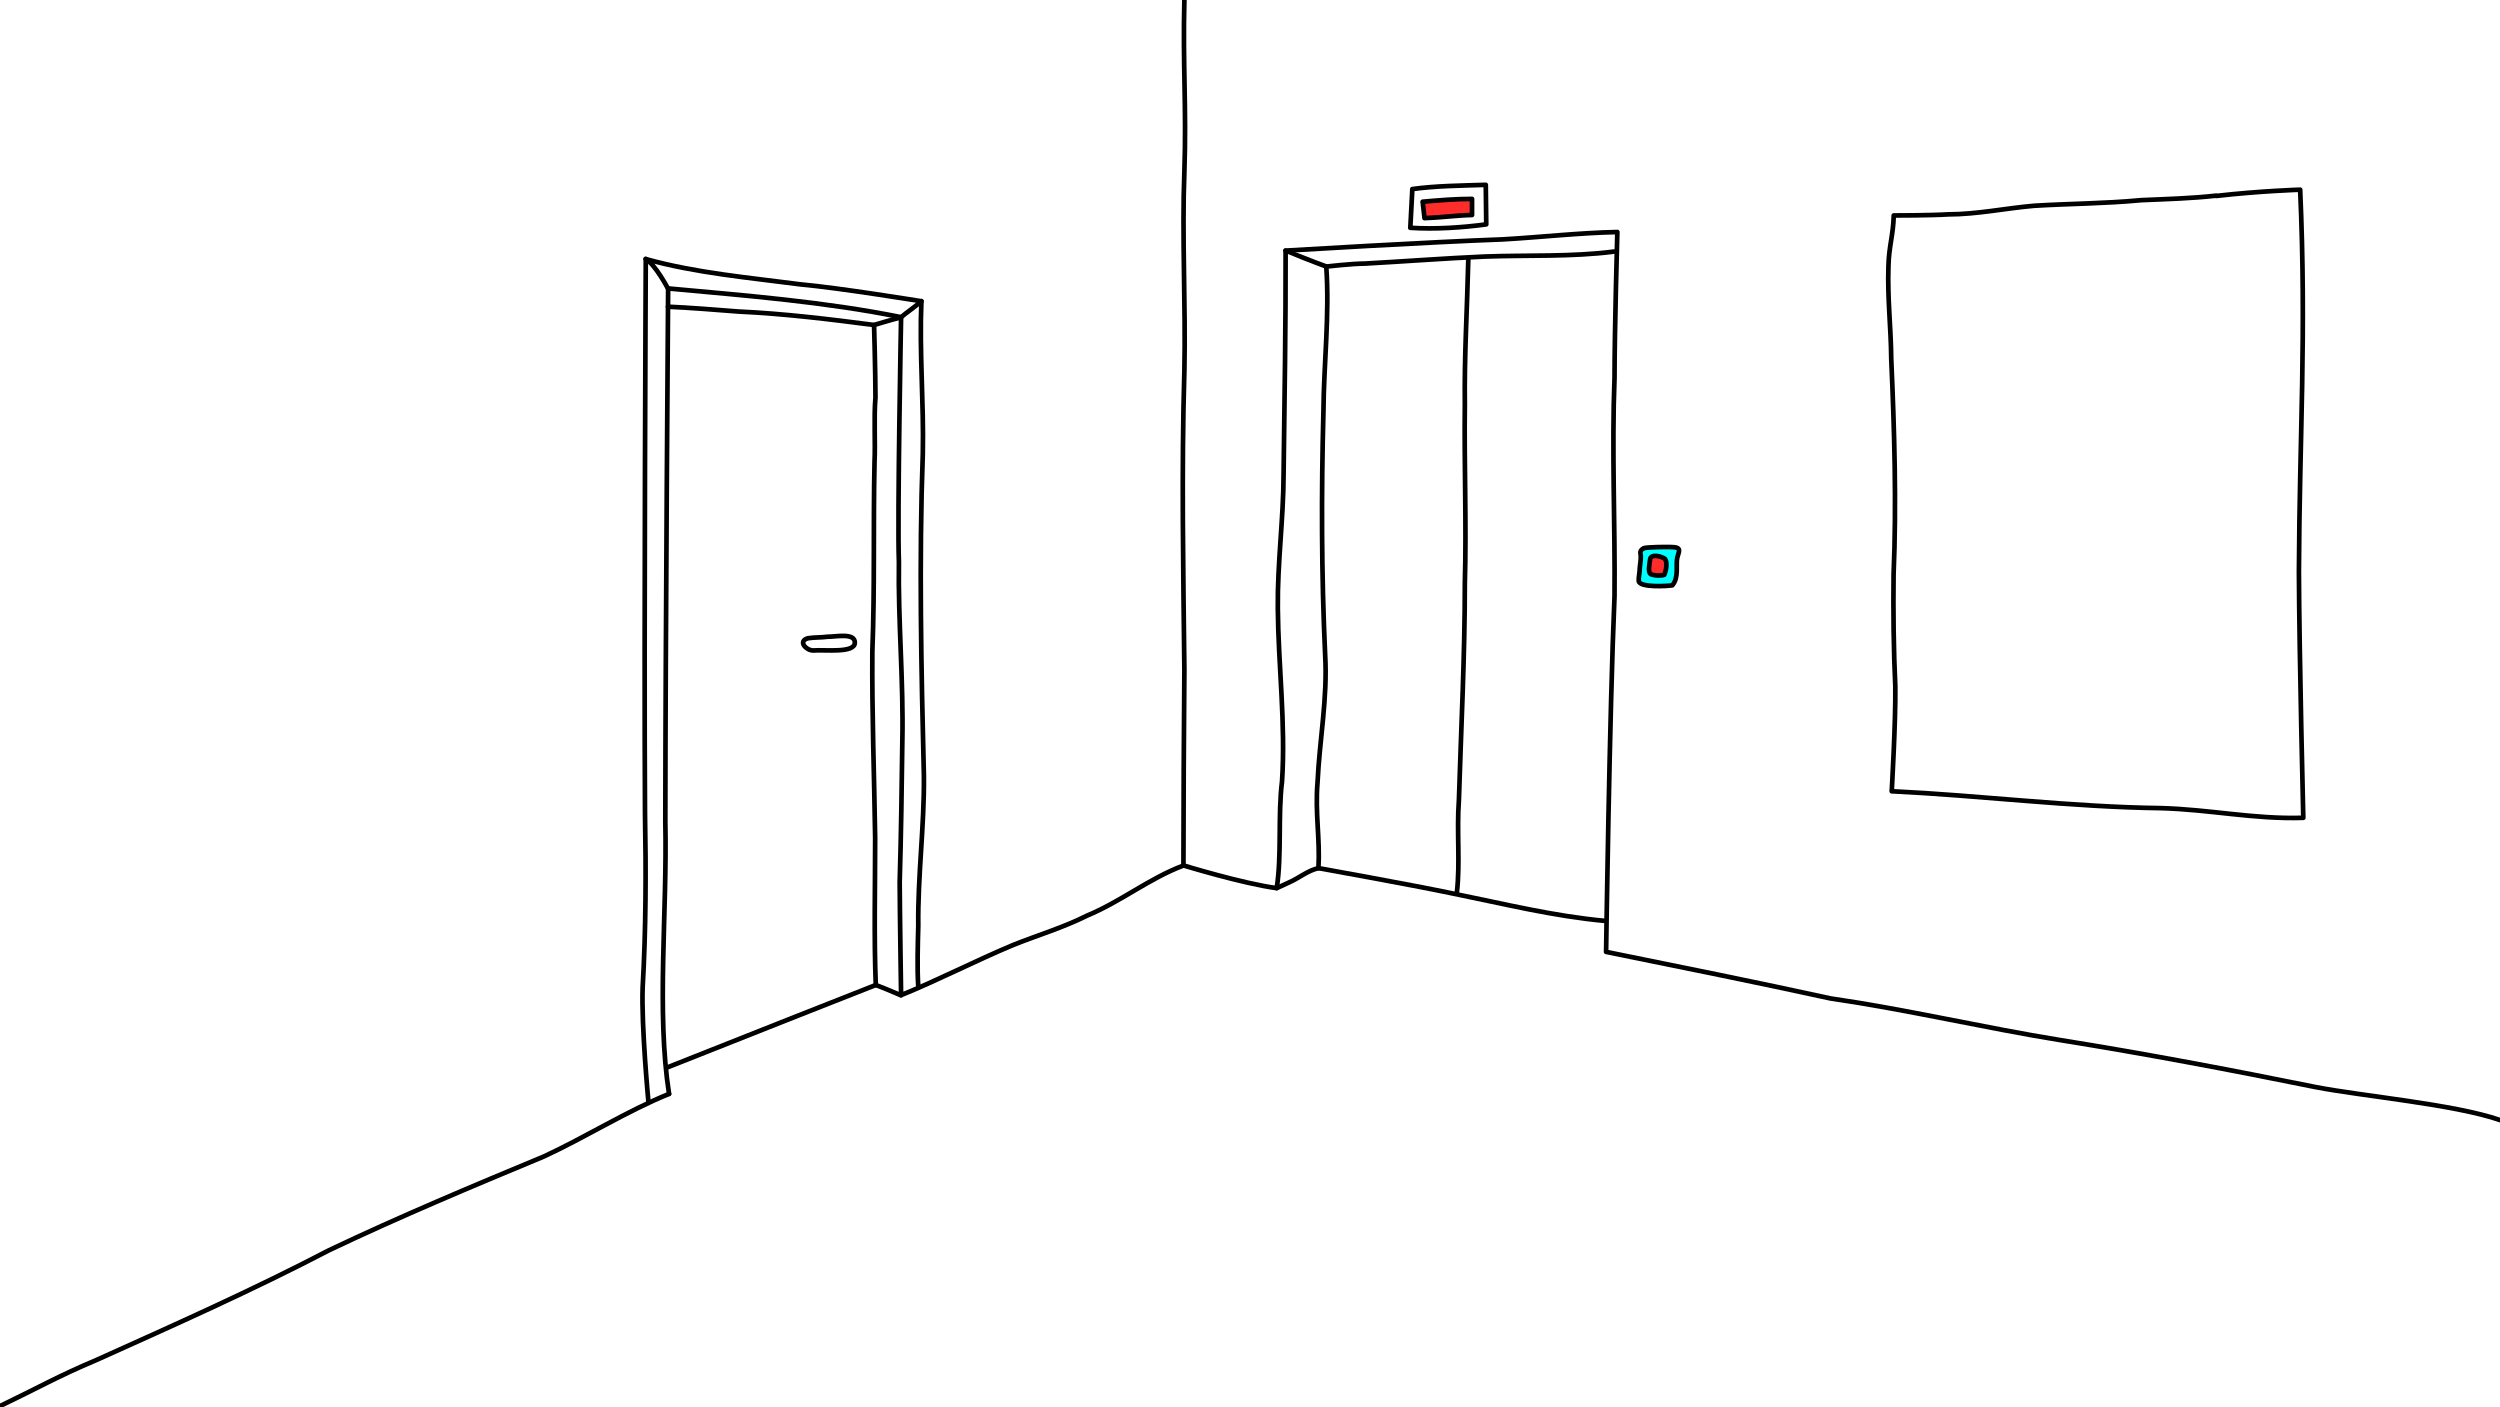
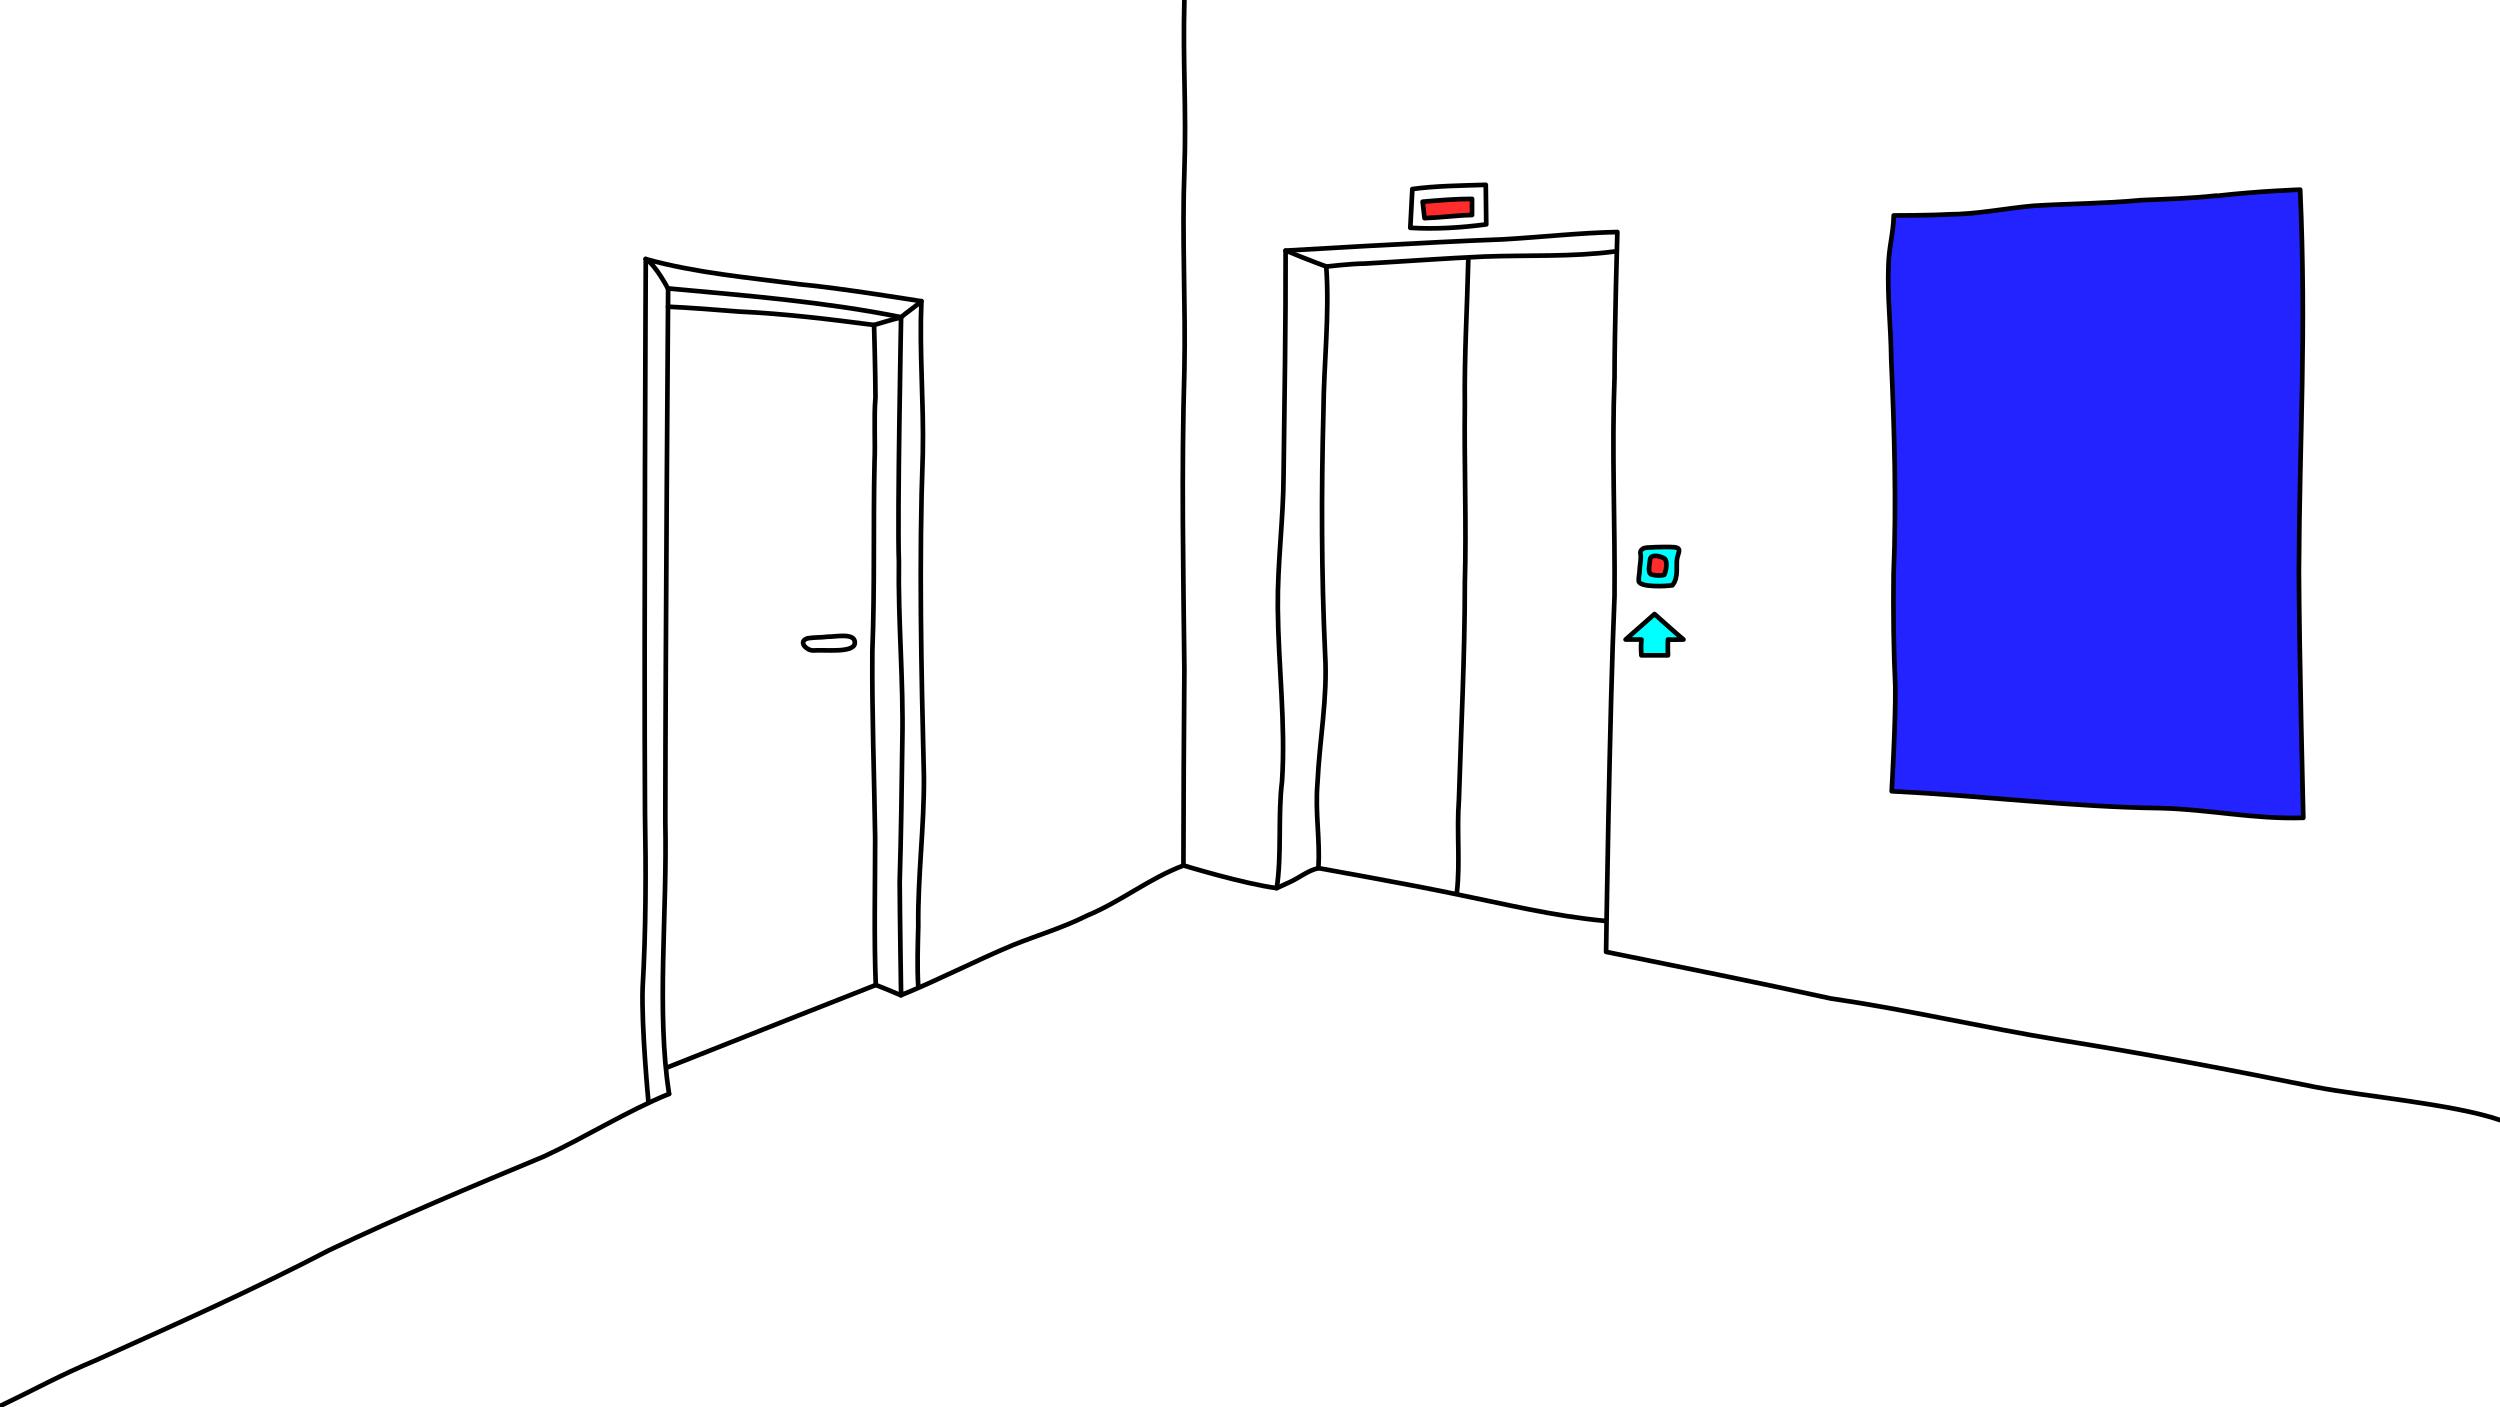
<svg xmlns="http://www.w3.org/2000/svg" id="Ebene_1" version="1.1" viewBox="0 0 1600 900">
  <defs>
    <style>
      .st0, .st1 {
        fill: none;
      }

-       .st1, .st2, .st3 {
+       .st1, .st2, .st3, .st4 {
        stroke: #000;
        stroke-linecap: round;
        stroke-linejoin: round;
        stroke-width: 3px;
      }

      .st2 {
+         fill: #2323ff;
+       }
+ 
+       .st3 {
        fill: aqua;
      }

-       .st3 {
+       .st4 {
        fill: #ff2c2c;
      }
    </style>
  </defs>
  <g id="Pen">
    <path id="STROKE_9908e3c1-d3fb-4bea-b216-01859f9cb9b8" class="st1" d="M757.4,553.9c0-40.7.3-84.6.6-125.4-.7-63.8-1.9-127,0-191.1.9-41.5-1.6-86.4,0-127.5,1.4-41.4-1.1-68.4,0-109.9" />
    <path id="STROKE_1dc8e9c1-8ea5-4be9-ad18-47574454c534" class="st1" d="M560.5,630.4c5,1.8,16.1,6.6,16.1,6.6" />
    <path id="STROKE_f0469c32-2348-476f-80cd-2f65f2f65740" class="st1" d="M428.2,700.1c-26.7,10.8-53.8,27.9-80,40-46,19.1-92.5,38.6-137.5,60-48.9,25.5-99,47.8-149.2,70.4-23.8,10-37.8,18-61.5,29.4" />
    <path id="STROKE_92fb289f-b9c4-4c33-8741-0f675a8b05c1" class="st1" d="M843.9,555.6c-7,1.5-12.5,6.4-19,9.2l-7.8,3.6c-21.4-2.8-59.6-14.5-59.6-14.5-21.9,8.2-40.1,23.1-61.8,32.1-15.3,7.7-31.6,12.5-47.3,18.8-23.5,9.8-48.1,22.5-71.7,32.1,0,0-.8-51.1-.9-72.4.9-29.7,1.3-60.6,1.7-90.4.8-37.8-2.8-76.9-2.2-114.7-1.1-27.1,1.4-156.4,1.4-156.4-49-9.9-99.3-13.8-149.1-18.4,0,0-1.7,226.5-1.8,341.1,1.3,58.9-5.8,121.6,2.4,174.4" />
    <path id="STROKE_1da68ce1-27f7-4e08-946c-f2c247f18373" class="st1" d="M427.5,184.7s-7.9-15.2-14.3-19" />
    <path id="STROKE_af41aa5d-1d16-450b-8de0-ff07c94830f8" class="st1" d="M576.6,203.1c-5.7,1.4-17.2,4.9-17.2,4.9" />
    <path id="STROKE_2c3afb03-cca9-4094-8579-f384235a444a" class="st1" d="M576.6,203.1c3-2.7,10.1-7.5,13.1-10.4" />
    <path id="STROKE_83845483-ef5d-4118-b0bb-055b5fd2ca62" class="st1" d="M415,705.2s-4.6-48.3-3.7-73.2c2.1-37,2.2-74.4,1.5-111.4-.7-116.2.5-354.8.5-354.8,31.8,8.9,66.3,11.9,99,16.2,24.6,2.2,77.4,10.8,77.4,10.8-1.4,32.4,1.6,65.1.9,97.5-2.5,68.7-1,137.7.7,206.4.3,31.9-4,64-3.6,95.9-.3,11.2-.8,27.5,0,38.7" />
    <path id="STROKE_649f41a7-a9d2-48fd-8488-da6764f6ea50" class="st1" d="M939.7,166.5c-.7,30.7-2.6,61.6-2.2,92.5-.5,38,1.1,76.3,0,114.4,0,46.1-2.4,92.5-3.8,138.6-1.5,20.2.9,39.7-1.3,59.2" />
    <path id="STROKE_d6e6c9c2-bb0b-49c1-9ca7-d76d47cc456c" class="st1" d="M817.1,568.4c3.3-21.1.7-46.5,3.4-68.3,2.4-36.8-2.4-74.2-2.7-111-.3-28.8,3.6-56.6,3.7-85.6.6-47.9,1.4-95.4,1.3-143.1,0,0,93.4-5.6,139.1-7.2,24.2-1.4,49-4.2,73.2-4.7,0,0-1.8,63-1.8,93.3-1.8,45.6.4,94.2,0,139.7-3.2,73.9-5.4,227.7-5.4,227.7,47.2,9.6,96.6,19.5,143.6,29.8,48.9,7.1,98.4,18.8,147.3,26.7,54.3,8.7,109.2,19.1,163,30,30.4,5.9,89,11,118.4,21.2" />
    <path id="STROKE_ff676a37-9b9d-4cd0-a8b7-678962f1ce2e" class="st1" d="M1033,161c-26.6,3.5-56,2.2-82.9,3.2-25.3,1.1-51.3,3.1-76.7,4.5-8.1,0-24.6,1.9-24.6,1.9,2.2,30.8-1.6,62-1.8,92.9-1.4,51.9-1.3,104,1.1,155.7,1.6,27.8-3.6,54-4.9,81.9-1.6,19.1,1.7,35.9.6,54.5,0,0,58,10.4,85.8,16.2,33.2,6.7,64.2,14.5,97.9,17.6" />
    <path id="STROKE_45c6f715-55d6-4f27-8192-20b8da8863b1" class="st1" d="M848.9,170.6c-7-2.5-26.1-10.1-26.2-10.2" />
    <path id="STROKE_73d54fb2-1523-4f3f-8244-108b7e2956f1" class="st1" d="M902.6,145.8c15.8,1,33-.1,48.6-2.2l-.3-25.3c-15.3.5-31.8.6-47,2.7l-1.3,24.8Z" />
-     <path id="STROKE_a6a175dc-9f1f-4964-bd17-1718775ab7e9" class="st3" d="M942.1,127.3c-10.4,0-21.3.9-31.6,1.8l1.2,10.5c9.8-.3,20.6-1.8,30.4-2v-10.3h0Z" />
-     <path id="STROKE_f240f2a8-4547-42d5-8fa8-92774cb5c4cc" class="st1" d="M1418.5,125.2c-16,1.8-31.9,2.2-48.1,2.9-23.1,2.2-45.6,2.2-68.7,3.6-18.3,1.6-36.6,5.5-54.9,5.5-11,.7-34.8.7-34.8.7-.3,12.4-3.1,19.6-3.4,32.5-.7,20.3,1.6,38.9,1.8,59.5,2,45.7,3.4,92.1,1.5,137.7-.3,22.8,0,48.8,1.1,71.7.3,22-2.3,67.1-2.3,67.1,56.8,2.7,114.9,10.1,171.9,10.8,31.6.8,59.6,7.2,91.5,6.2,0,0-2.6-105.7-2.8-157.7.4-87.3,4.9-151.4.8-244.3,0,0-25.9.8-53.7,4v-.2h0Z" />
+     <path id="STROKE_a6a175dc-9f1f-4964-bd17-1718775ab7e9" class="st4" d="M942.1,127.3c-10.4,0-21.3.9-31.6,1.8l1.2,10.5c9.8-.3,20.6-1.8,30.4-2v-10.3h0Z" />
+     <path id="STROKE_f240f2a8-4547-42d5-8fa8-92774cb5c4cc" class="st2" d="M1418.5,125.2c-16,1.8-31.9,2.2-48.1,2.9-23.1,2.2-45.6,2.2-68.7,3.6-18.3,1.6-36.6,5.5-54.9,5.5-11,.7-34.8.7-34.8.7-.3,12.4-3.1,19.6-3.4,32.5-.7,20.3,1.6,38.9,1.8,59.5,2,45.7,3.4,92.1,1.5,137.7-.3,22.8,0,48.8,1.1,71.7.3,22-2.3,67.1-2.3,67.1,56.8,2.7,114.9,10.1,171.9,10.8,31.6.8,59.6,7.2,91.5,6.2,0,0-2.6-105.7-2.8-157.7.4-87.3,4.9-151.4.8-244.3,0,0-25.9.8-53.7,4v-.2h0Z" />
    <path id="STROKE_1d003408-9c0c-4dbb-b3e9-a8b838cb733e" class="st1" d="M427.5,196.3c12.4.5,32.9,2.1,45.3,3.1,28.5,1.3,58.3,4.9,86.6,8.6,0,0,.9,31.1.9,46.4-1.1,13.1,0,28.2-.6,41.4-.9,40.8.2,80.1-1.4,121.1-.3,40.3,1.2,79.3,1.8,119.4,0,30.8-.8,63.7.4,94.1,0,0-88.7,34.9-133.3,52.7" />
    <path id="STROKE_bfa7e73a-288e-4e4c-b7af-4977489f613e" class="st1" d="M529.7,407.5c-4.4.6-8.5.3-12.7,1-6.6,1.9-1,7.8,3.4,7.8,7.8-.6,26.5,1.9,26.7-4.9s-12.8-3.7-17.4-3.9Z" />
-     <path id="STROKE_894815fb-3f7a-4589-af63-298470409ea1" class="st2" d="M1051.7,351.1c-3,1.5-1.4,3.6-1.6,5.6,0,2.5-.6,5.2-.7,7.6,0,2.5-.8,5.1-.6,7.6.5,4.2,17.8,3.3,21.5,2.7,4.3-5,2.2-13.1,3.1-17.4s3.7-7.1-4.3-7.1c-2.7-.1-15.5,0-17.3.8h0v.2Z" />
-     <path id="STROKE_241cba5b-1879-48cc-8169-67698a91fb44" class="st3" d="M1065.6,357.7c-1.2-1.2-9.5-4.1-9.6.8-.2,2.3-1.8,8.4,1,9.2,2.1.7,5.9.9,8.1.2,1.3-2.6,2.2-8.4.4-10.2h0Z" />
+     <path id="STROKE_894815fb-3f7a-4589-af63-298470409ea1" class="st3" d="M1051.7,351.1c-3,1.5-1.4,3.6-1.6,5.6,0,2.5-.6,5.2-.7,7.6,0,2.5-.8,5.1-.6,7.6.5,4.2,17.8,3.3,21.5,2.7,4.3-5,2.2-13.1,3.1-17.4s3.7-7.1-4.3-7.1c-2.7-.1-15.5,0-17.3.8h0v.2h0Z" />
+     <path id="STROKE_241cba5b-1879-48cc-8169-67698a91fb44" class="st4" d="M1065.6,357.7c-1.2-1.2-9.5-4.1-9.6.8-.2,2.3-1.8,8.4,1,9.2,2.1.7,5.9.9,8.1.2,1.3-2.6,2.2-8.4.4-10.2h0Z" />
  </g>
-   <path id="Button" class="st0" d="M1051.7,351.1c-3,1.5-1.4,3.6-1.6,5.6,0,2.5-.6,5.2-.7,7.6,0,2.5-.8,5.1-.6,7.6.5,4.2,17.8,3.3,21.5,2.7,4.3-5,2.2-13.1,3.1-17.4s3.7-7.1-4.3-7.1c-2.7-.1-15.5,0-17.3.8h0v.2Z" />
+   <path id="Button" class="st0" d="M1051.7,351.1c-3,1.5-1.4,3.6-1.6,5.6,0,2.5-.6,5.2-.7,7.6,0,2.5-.8,5.1-.6,7.6.5,4.2,17.8,3.3,21.5,2.7,4.3-5,2.2-13.1,3.1-17.4s3.7-7.1-4.3-7.1c-2.7-.1-15.5,0-17.3.8h0v.2h0Z" />
  <path id="Rot" class="st0" d="M1065.6,357.7c-1.2-1.2-9.5-4.1-9.6.8-.2,2.3-1.8,8.4,1,9.2,2.1.7,5.9.9,8.1.2,1.3-2.6,2.2-8.4.4-10.2h0Z" />
+   <path id="STROKE_2723813b-dec1-47cb-992f-cff34e48f481" class="st3" d="M1058.9,393s14.7,13.2,18.5,16.3c-3.5,0-6.5.2-9.9,0-.2,5.3,0,10.1,0,10.1h-17s-.5-4.7,0-10.1c-3.2,0-6.8,0-10.1,0l18.5-16.3h0Z" />
</svg>
